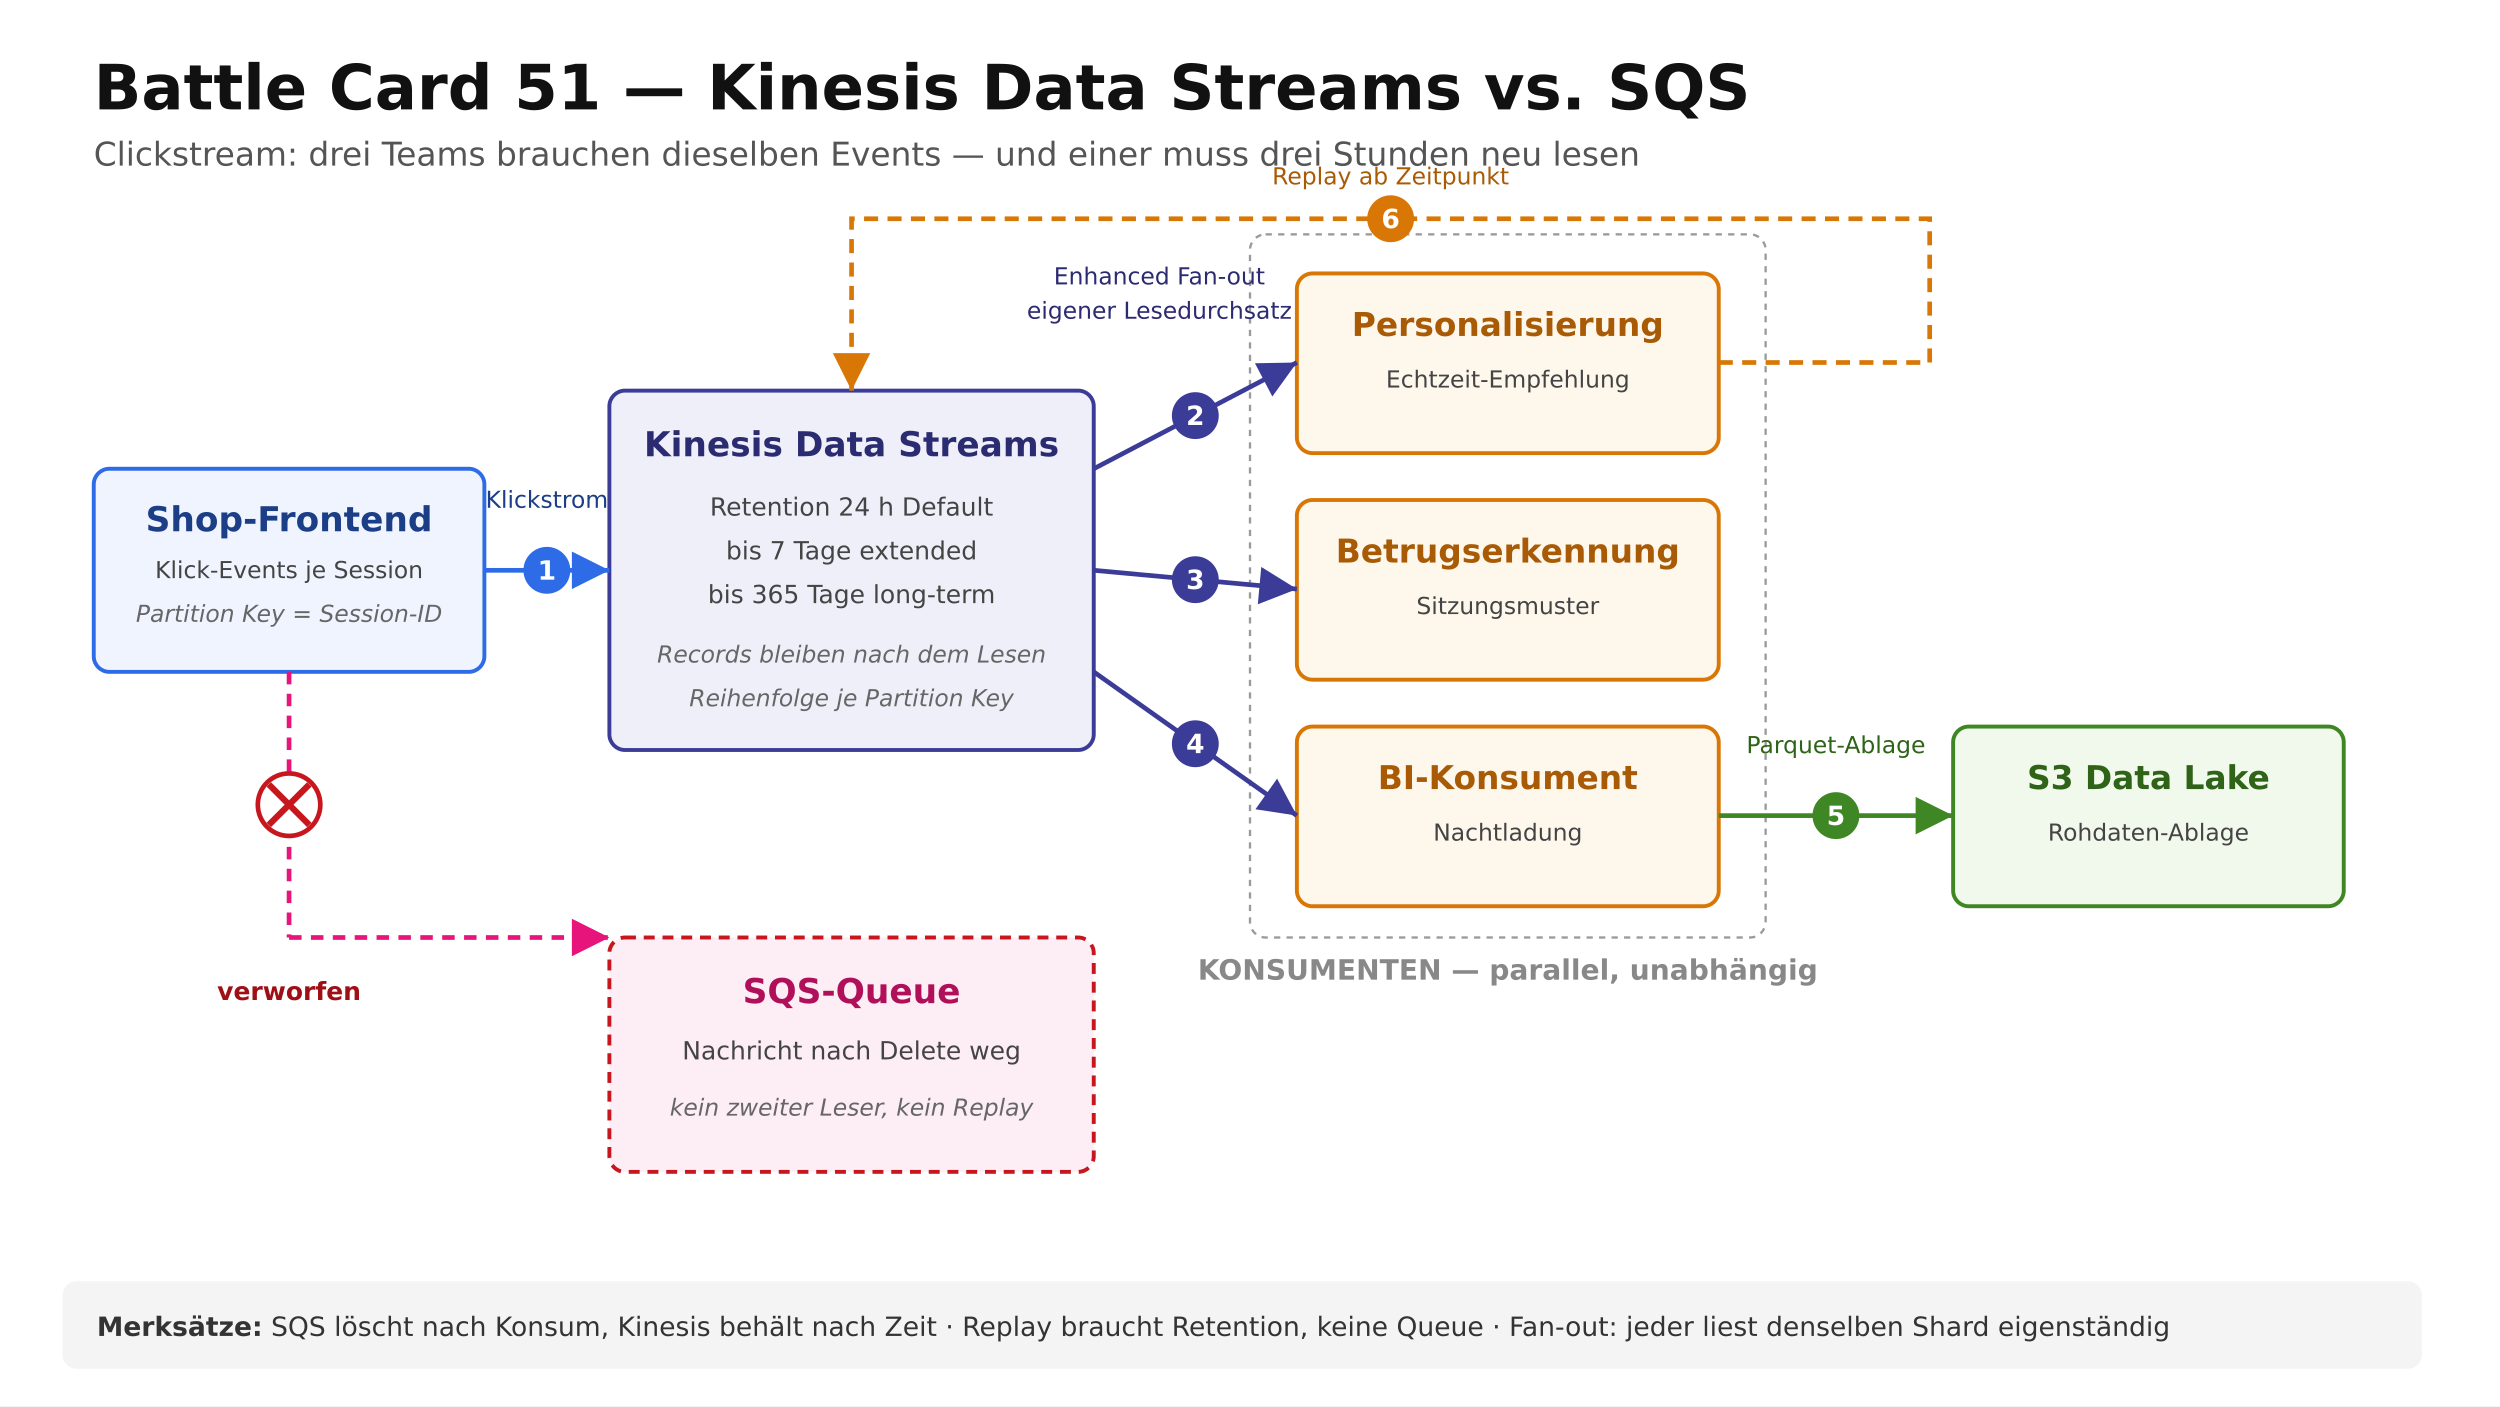
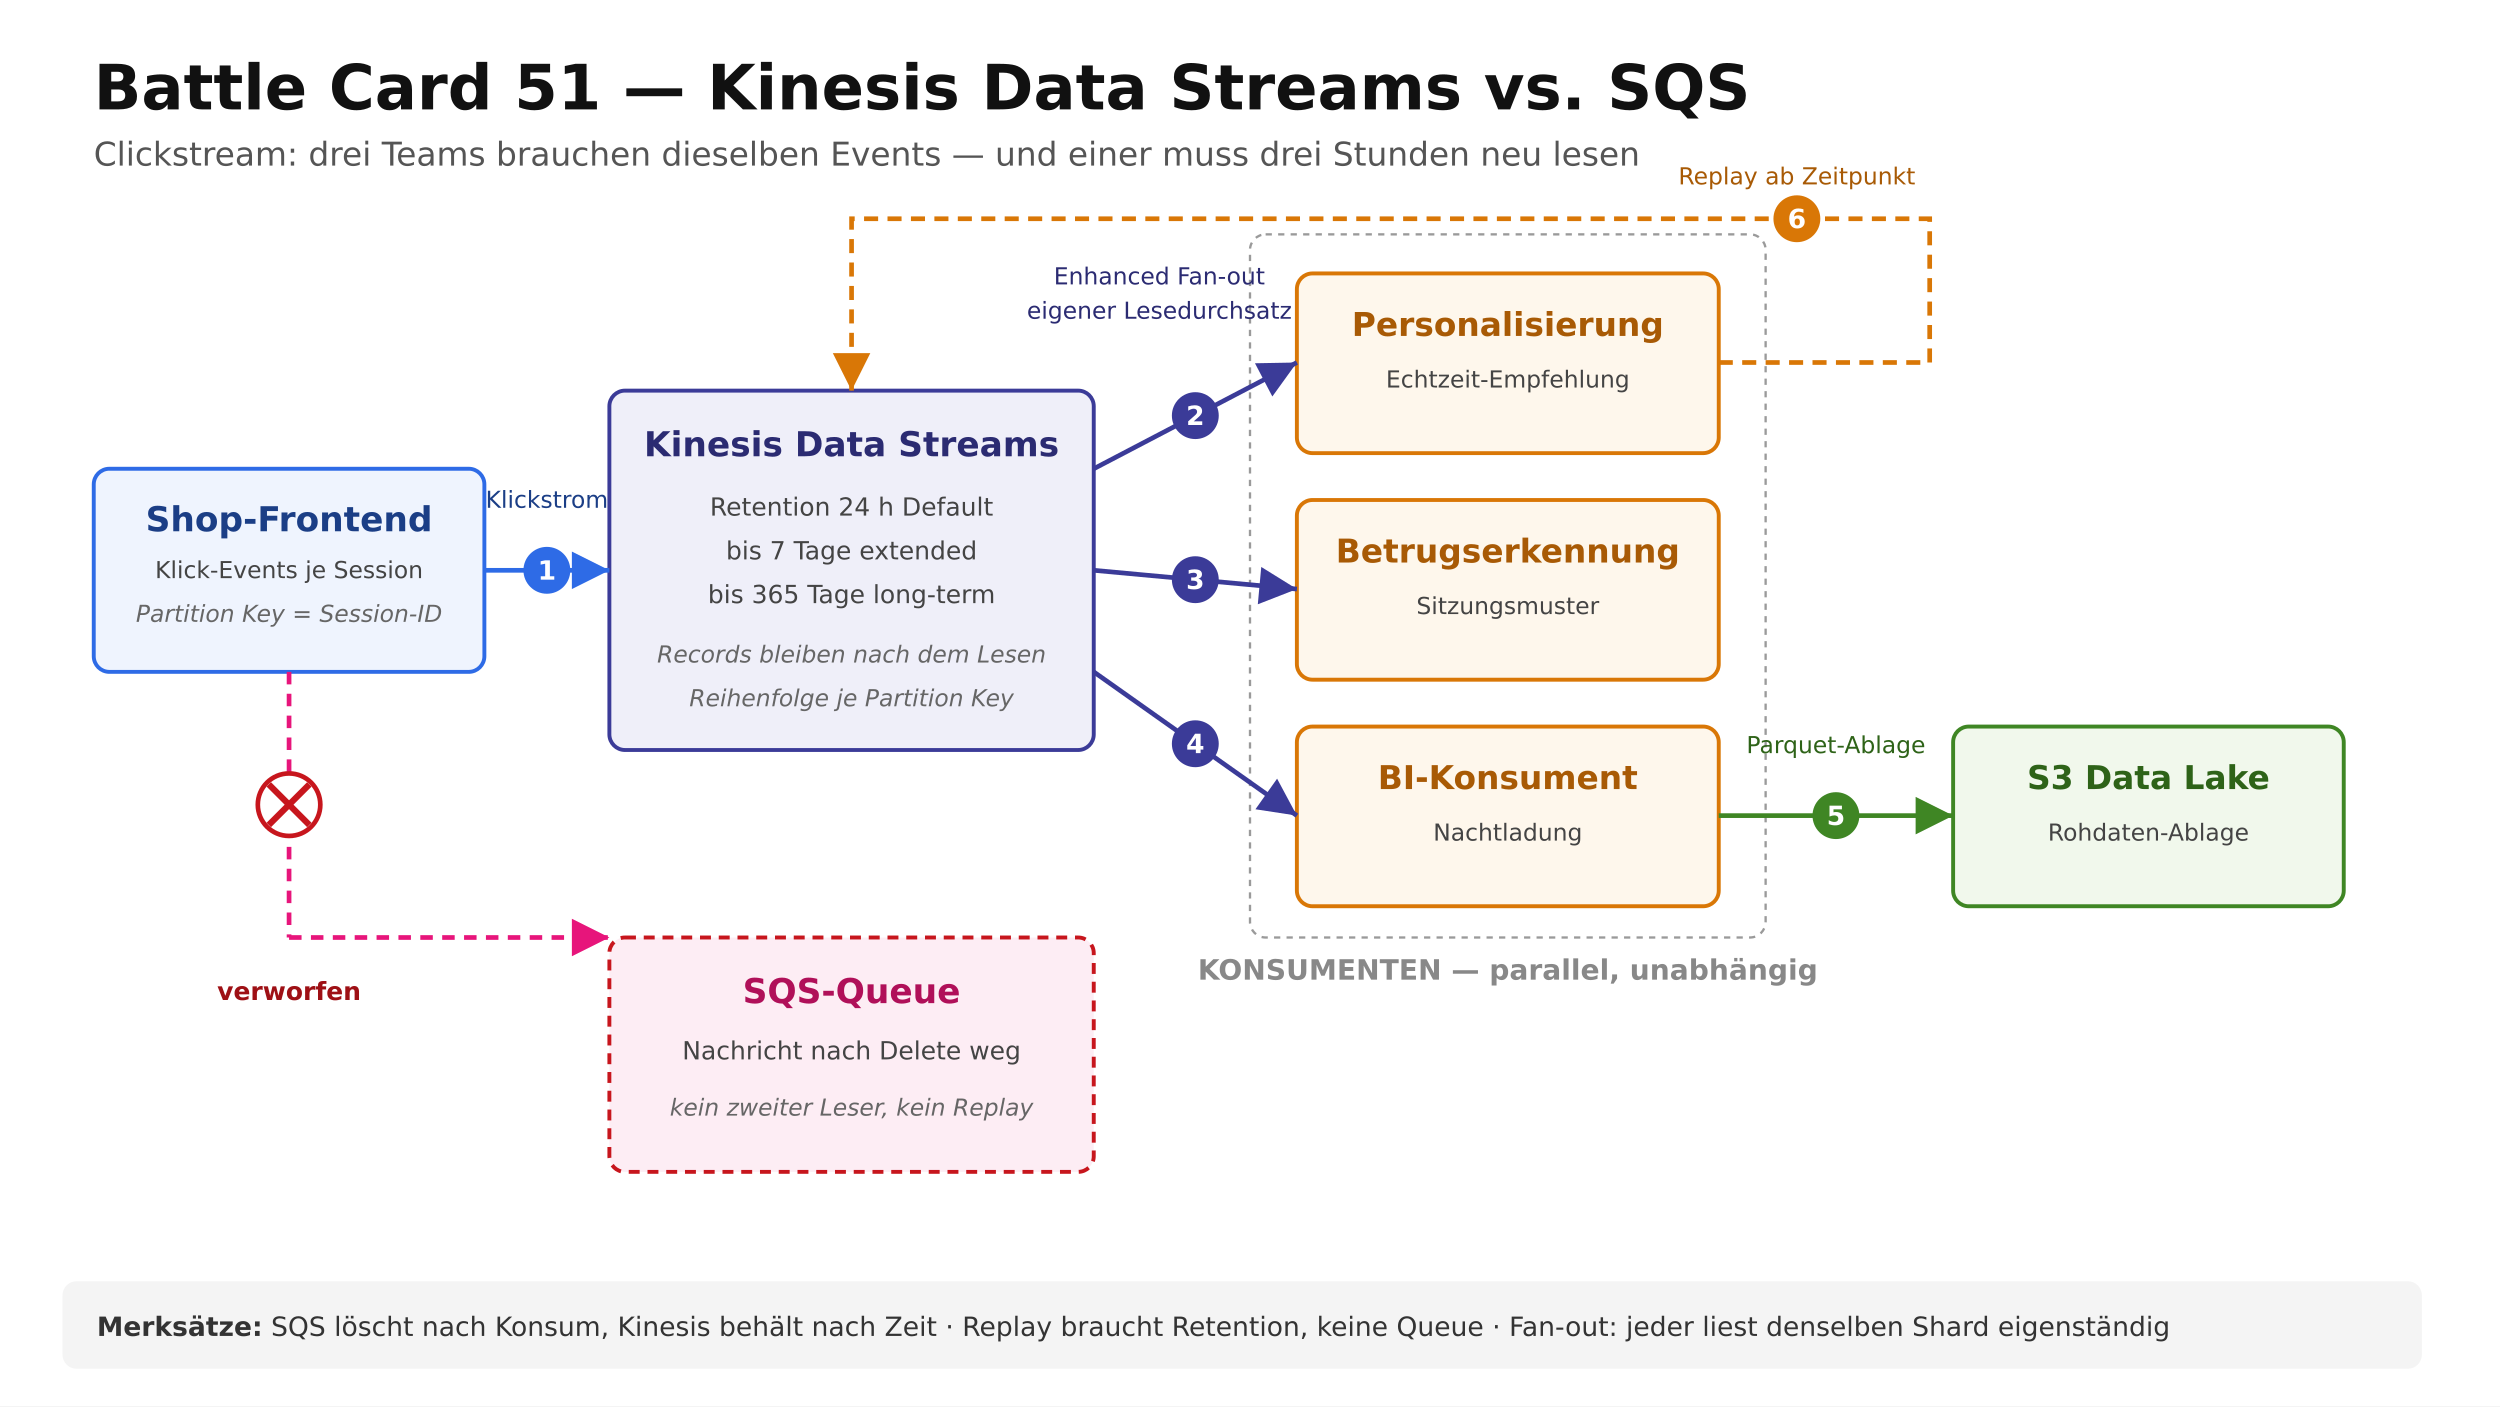
<svg xmlns="http://www.w3.org/2000/svg" viewBox="0 0 1600 900" font-family="DejaVu Sans">
  <defs>
    <marker id="arrI" markerWidth="10" markerHeight="10" refX="8" refY="4" orient="auto">
      <path d="M0,0 L8,4 L0,8 z" fill="#3B3B98" />
    </marker>
    <marker id="arrB" markerWidth="10" markerHeight="10" refX="8" refY="4" orient="auto">
      <path d="M0,0 L8,4 L0,8 z" fill="#2E6BE6" />
    </marker>
    <marker id="arrO" markerWidth="10" markerHeight="10" refX="8" refY="4" orient="auto">
      <path d="M0,0 L8,4 L0,8 z" fill="#D97706" />
    </marker>
    <marker id="arrG" markerWidth="10" markerHeight="10" refX="8" refY="4" orient="auto">
      <path d="M0,0 L8,4 L0,8 z" fill="#3F8624" />
    </marker>
    <marker id="arrPk" markerWidth="10" markerHeight="10" refX="8" refY="4" orient="auto">
      <path d="M0,0 L8,4 L0,8 z" fill="#E7157B" />
    </marker>
  </defs>
  <rect width="1600" height="900" fill="#FFFFFF" />
  <text x="60" y="70" font-size="40" font-weight="bold" fill="#111111">Battle Card 51 — Kinesis Data Streams vs. SQS</text>
  <text x="60" y="106" font-size="21" fill="#555555">Clickstream: drei Teams brauchen dieselben Events — und einer muss drei Stunden neu lesen</text>
  <rect x="800" y="150" width="330" height="450" rx="10" fill="none" stroke="#9A9A9A" stroke-width="1.5" stroke-dasharray="4,4" />
  <text x="965" y="627" font-size="18" font-weight="bold" fill="#888888" text-anchor="middle">KONSUMENTEN — parallel, unabhängig</text>
  <rect x="60" y="300" width="250" height="130" rx="10" fill="#EFF4FE" stroke="#2E6BE6" stroke-width="2.5" />
  <text x="185" y="340" font-size="22" font-weight="bold" fill="#1B3E86" text-anchor="middle">Shop-Frontend</text>
  <text x="185" y="370" font-size="15" fill="#444444" text-anchor="middle">Klick-Events je Session</text>
  <text x="185" y="398" font-size="15" font-style="italic" fill="#666666" text-anchor="middle">Partition Key = Session-ID</text>
  <rect x="390" y="250" width="310" height="230" rx="10" fill="#EFEFF9" stroke="#3B3B98" stroke-width="2.5" />
  <text x="545" y="292" font-size="22" font-weight="bold" fill="#2B2B72" text-anchor="middle">Kinesis Data Streams</text>
  <text x="545" y="330" font-size="16" fill="#444444" text-anchor="middle">Retention 24 h Default</text>
  <text x="545" y="358" font-size="16" fill="#444444" text-anchor="middle">bis 7 Tage extended</text>
  <text x="545" y="386" font-size="16" fill="#444444" text-anchor="middle">bis 365 Tage long-term</text>
  <text x="545" y="424" font-size="15" font-style="italic" fill="#666666" text-anchor="middle">Records bleiben nach dem Lesen</text>
  <text x="545" y="452" font-size="15" font-style="italic" fill="#666666" text-anchor="middle">Reihenfolge je Partition Key</text>
  <rect x="390" y="600" width="310" height="150" rx="10" fill="#FDEDF4" stroke="#C7161D" stroke-width="2.5" stroke-dasharray="7,5" />
  <text x="545" y="642" font-size="22" font-weight="bold" fill="#B01059" text-anchor="middle">SQS-Queue</text>
  <text x="545" y="678" font-size="16" fill="#444444" text-anchor="middle">Nachricht nach Delete weg</text>
  <text x="545" y="714" font-size="15" font-style="italic" fill="#666666" text-anchor="middle">kein zweiter Leser, kein Replay</text>
  <rect x="830" y="175" width="270" height="115" rx="10" fill="#FEF7EC" stroke="#D97706" stroke-width="2.5" />
  <text x="965" y="215" font-size="21" font-weight="bold" fill="#A85A05" text-anchor="middle">Personalisierung</text>
  <text x="965" y="248" font-size="15" fill="#444444" text-anchor="middle">Echtzeit-Empfehlung</text>
  <rect x="830" y="320" width="270" height="115" rx="10" fill="#FEF7EC" stroke="#D97706" stroke-width="2.5" />
  <text x="965" y="360" font-size="21" font-weight="bold" fill="#A85A05" text-anchor="middle">Betrugserkennung</text>
  <text x="965" y="393" font-size="15" fill="#444444" text-anchor="middle">Sitzungsmuster</text>
  <rect x="830" y="465" width="270" height="115" rx="10" fill="#FEF7EC" stroke="#D97706" stroke-width="2.5" />
  <text x="965" y="505" font-size="21" font-weight="bold" fill="#A85A05" text-anchor="middle">BI-Konsument</text>
  <text x="965" y="538" font-size="15" fill="#444444" text-anchor="middle">Nachtladung</text>
  <rect x="1250" y="465" width="250" height="115" rx="10" fill="#F1F8EC" stroke="#3F8624" stroke-width="2.5" />
  <text x="1375" y="505" font-size="21" font-weight="bold" fill="#2E6318" text-anchor="middle">S3 Data Lake</text>
  <text x="1375" y="538" font-size="15" fill="#444444" text-anchor="middle">Rohdaten-Ablage</text>
  <line x1="310" y1="365" x2="390" y2="365" stroke="#2E6BE6" stroke-width="3" marker-end="url(#arrB)" />
  <circle cx="350" cy="365" r="15" fill="#2E6BE6" />
  <text x="350" y="371" font-size="17" font-weight="bold" fill="#FFFFFF" text-anchor="middle">1</text>
  <text x="350" y="325" font-size="15" fill="#1B3E86" text-anchor="middle">Klickstrom</text>
  <line x1="700" y1="300" x2="830" y2="232" stroke="#3B3B98" stroke-width="3" marker-end="url(#arrI)" />
  <circle cx="765" cy="266" r="15" fill="#3B3B98" />
  <text x="765" y="272" font-size="17" font-weight="bold" fill="#FFFFFF" text-anchor="middle">2</text>
  <line x1="700" y1="365" x2="830" y2="377" stroke="#3B3B98" stroke-width="3" marker-end="url(#arrI)" />
  <circle cx="765" cy="371" r="15" fill="#3B3B98" />
  <text x="765" y="377" font-size="17" font-weight="bold" fill="#FFFFFF" text-anchor="middle">3</text>
  <line x1="700" y1="430" x2="830" y2="522" stroke="#3B3B98" stroke-width="3" marker-end="url(#arrI)" />
  <circle cx="765" cy="476" r="15" fill="#3B3B98" />
  <text x="765" y="482" font-size="17" font-weight="bold" fill="#FFFFFF" text-anchor="middle">4</text>
  <text x="742" y="182" font-size="15" fill="#2B2B72" text-anchor="middle">Enhanced Fan-out</text>
  <text x="742" y="204" font-size="15" fill="#2B2B72" text-anchor="middle">eigener Lesedurchsatz</text>
  <line x1="1100" y1="522" x2="1250" y2="522" stroke="#3F8624" stroke-width="3" marker-end="url(#arrG)" />
  <circle cx="1175" cy="522" r="15" fill="#3F8624" />
  <text x="1175" y="528" font-size="17" font-weight="bold" fill="#FFFFFF" text-anchor="middle">5</text>
  <text x="1175" y="482" font-size="15" fill="#2E6318" text-anchor="middle">Parquet-Ablage</text>
  <path d="M1235,232 L1235,140 L545,140 L545,250" fill="none" stroke="#D97706" stroke-width="3" stroke-dasharray="9,6" marker-end="url(#arrO)" />
  <line x1="1100" y1="232" x2="1235" y2="232" stroke="#D97706" stroke-width="3" stroke-dasharray="9,6" />
-   <circle cx="890" cy="140" r="15" fill="#D97706" />
-   <text x="890" y="146" font-size="17" font-weight="bold" fill="#FFFFFF" text-anchor="middle">6</text>
-   <text x="890" y="118" font-size="15" fill="#A85A05" text-anchor="middle">Replay ab Zeitpunkt</text>
+   <circle cx="1150" cy="140" r="15" fill="#D97706" />
+   <text x="1150" y="146" font-size="17" font-weight="bold" fill="#FFFFFF" text-anchor="middle">6</text>
+   <text x="1150" y="118" font-size="15" fill="#A85A05" text-anchor="middle">Replay ab Zeitpunkt</text>
  <line x1="185" y1="430" x2="185" y2="600" stroke="#E7157B" stroke-width="3" stroke-dasharray="8,6" />
  <line x1="185" y1="600" x2="390" y2="600" stroke="#E7157B" stroke-width="3" stroke-dasharray="8,6" marker-end="url(#arrPk)" />
  <text x="185" y="640" font-size="16" font-weight="bold" fill="#9E1015" text-anchor="middle">verworfen</text>
  <circle cx="185" cy="515" r="20" fill="#FFFFFF" stroke="#C7161D" stroke-width="3" />
  <line x1="172" y1="502" x2="198" y2="528" stroke="#C7161D" stroke-width="4" />
  <line x1="198" y1="502" x2="172" y2="528" stroke="#C7161D" stroke-width="4" />
  <rect x="40" y="820" width="1510" height="56" rx="9" fill="#F4F4F4" />
  <text x="62" y="855" font-size="17" fill="#333333">
    <tspan font-weight="bold">Merksätze:</tspan>  SQS löscht nach Konsum, Kinesis behält nach Zeit  ·  Replay braucht Retention, keine Queue  ·  Fan-out: jeder liest denselben Shard eigenständig</text>
</svg>
